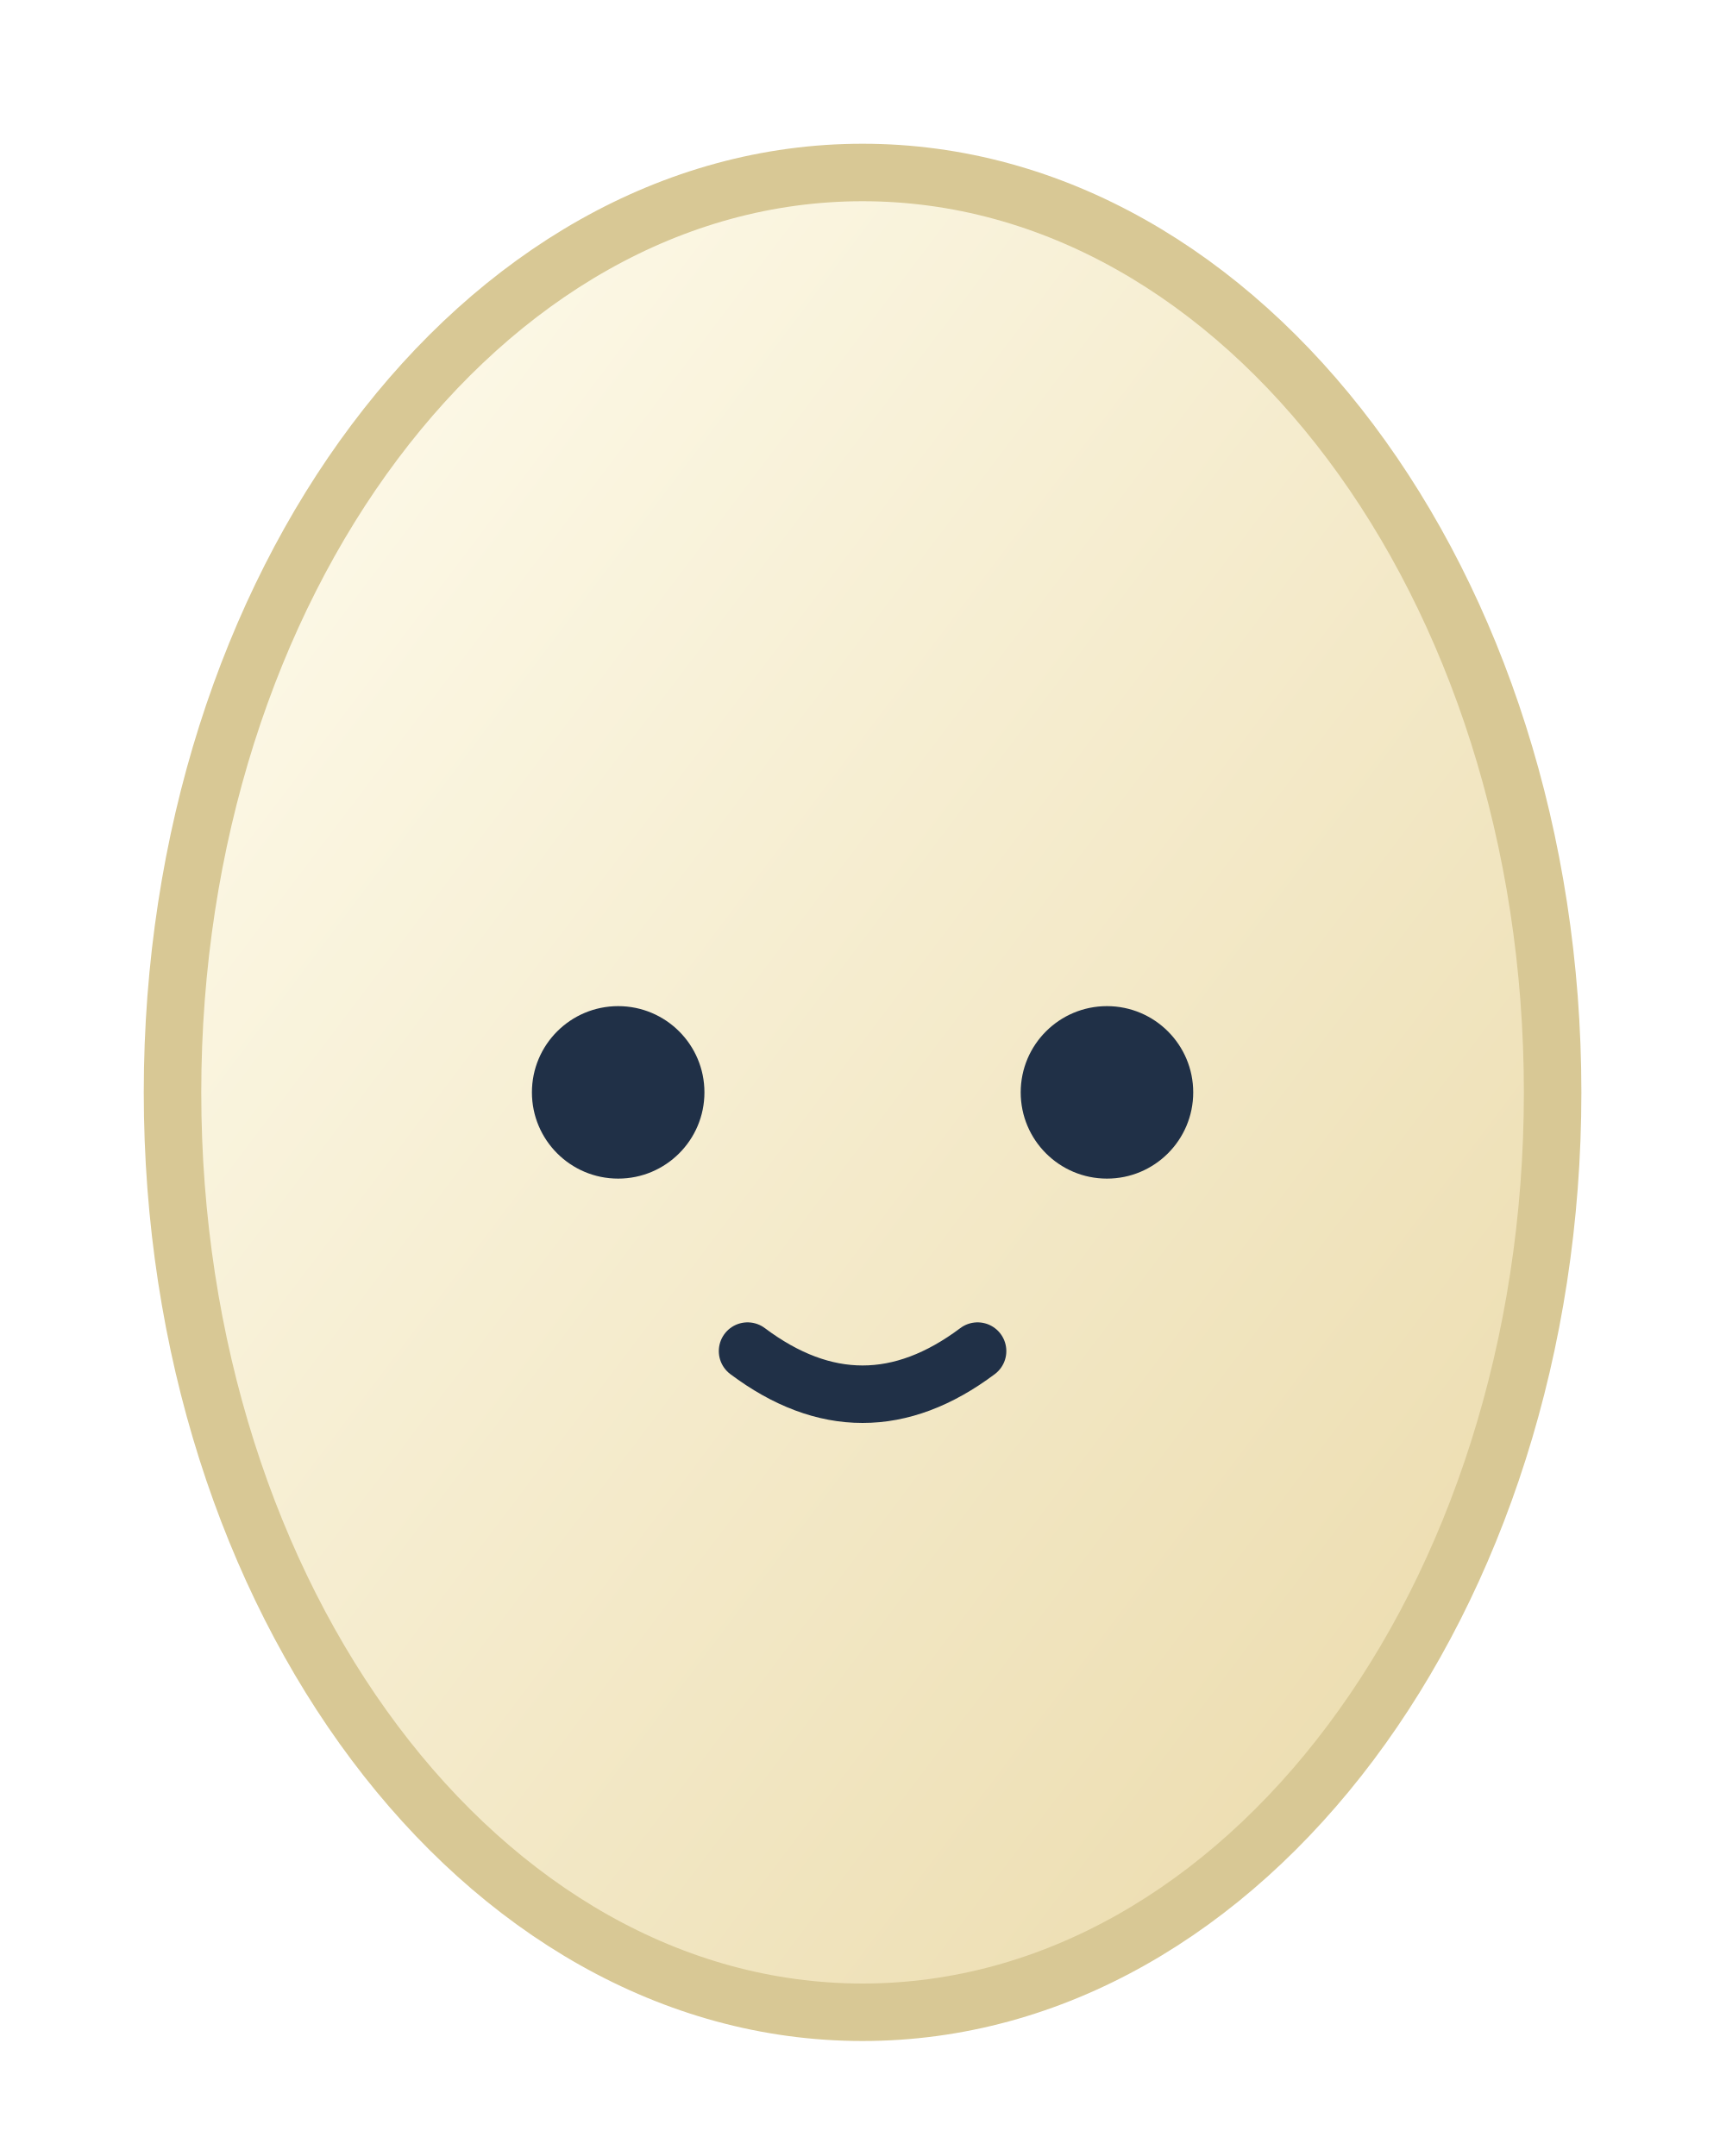
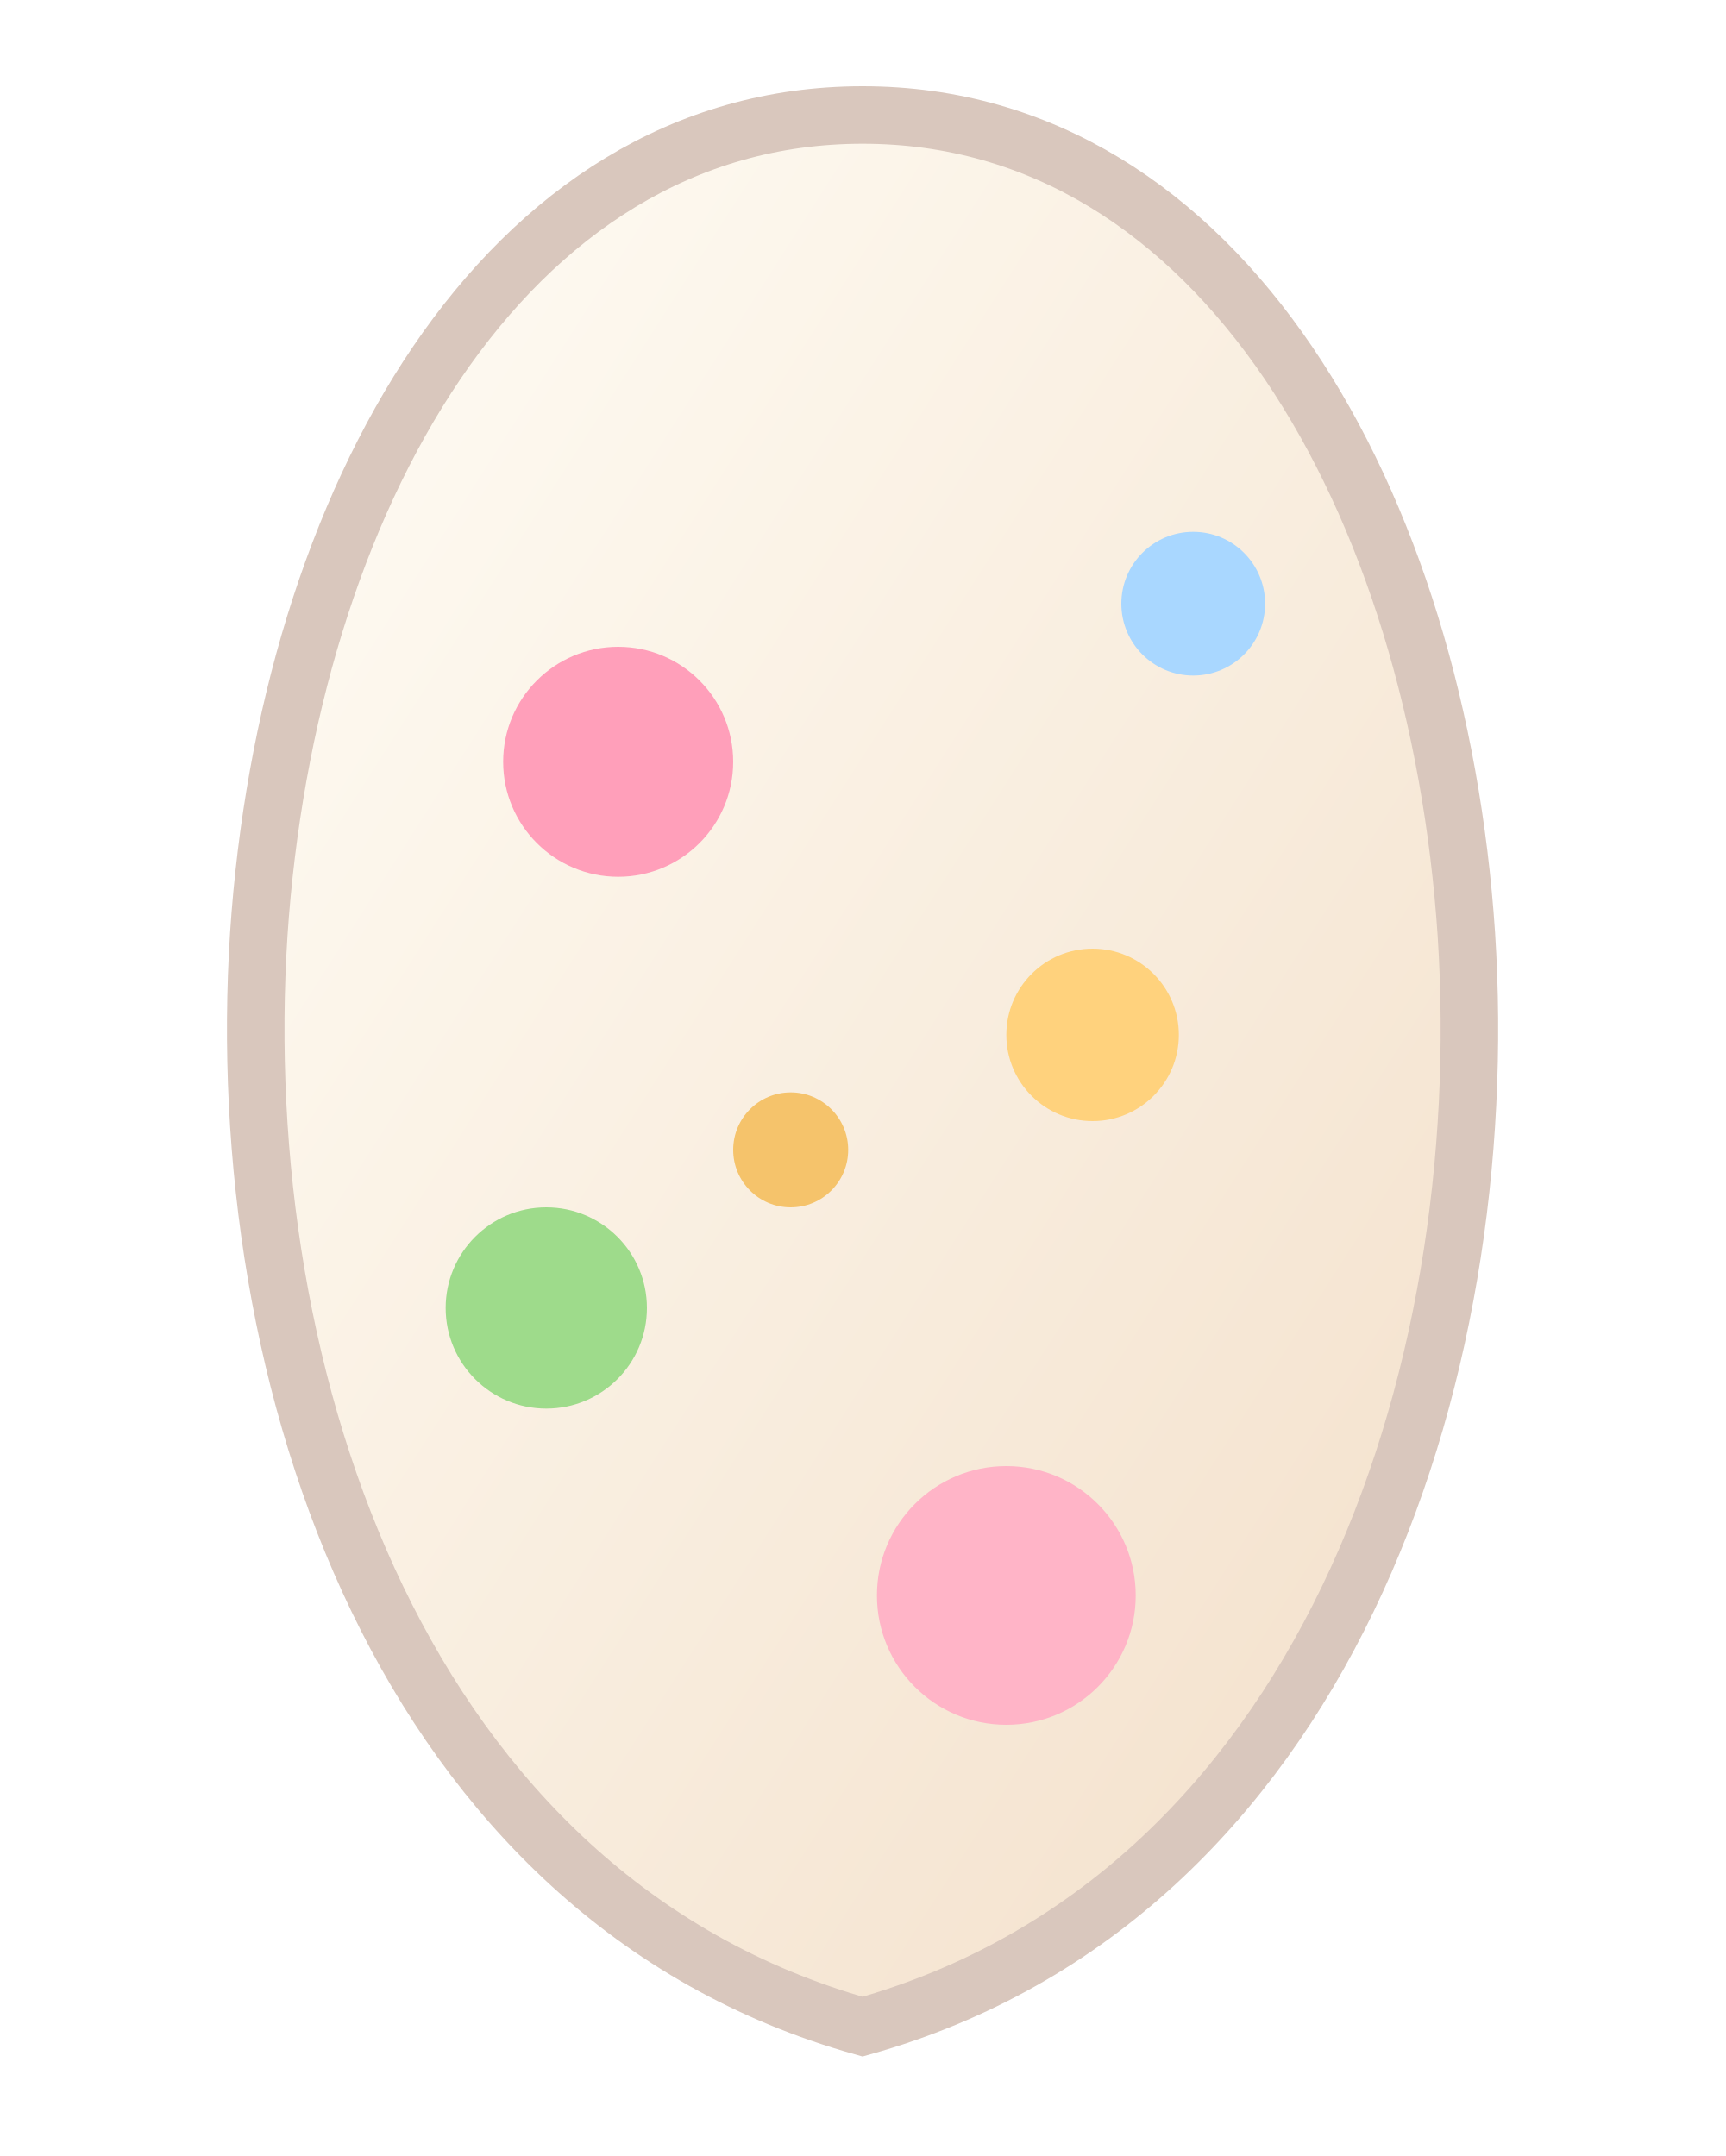
<svg xmlns="http://www.w3.org/2000/svg" viewBox="0 0 120 150">
  <defs>
-     <linearGradient id="g" x1="0" y1="0" x2="1" y2="1">
-       <stop stop-color="#fffdf0" />
-       <stop offset="1" stop-color="#ead9a8" />
+     <linearGradient id="egg" x1="0" y1="0" x2="1" y2="1">
+       <stop stop-color="#fffdf6" />
+       <stop offset="1" stop-color="#f3dfc9" />
    </linearGradient>
  </defs>
-   <ellipse cx="60" cy="76" rx="48" ry="64" fill="url(#g)" stroke="#d8c895" stroke-width="4" />
-   <circle cx="43" cy="76" r="6" fill="#203047" />
-   <circle cx="77" cy="76" r="6" fill="#203047" />
-   <path d="M52 94 Q60 100 68 94" fill="none" stroke="#203047" stroke-width="4" stroke-linecap="round" />
+   <path d="M60 8C35 8 20 35 18 65c-2 31 10 67 42 76 32-9 44-45 42-76C100 35 85 8 60 8Z" fill="url(#egg)" stroke="#d9c7bd" stroke-width="4" />
+   <circle cx="43" cy="53" r="8" fill="#ff9fba" />
+   <circle cx="76" cy="72" r="6" fill="#ffd27d" />
+   <circle cx="38" cy="91" r="7" fill="#9edb8b" />
+   <circle cx="70" cy="111" r="9" fill="#ffb4c7" />
+   <circle cx="83" cy="42" r="5" fill="#a9d7ff" />
+   <circle cx="55" cy="80" r="4" fill="#f5c36b" />
</svg>
